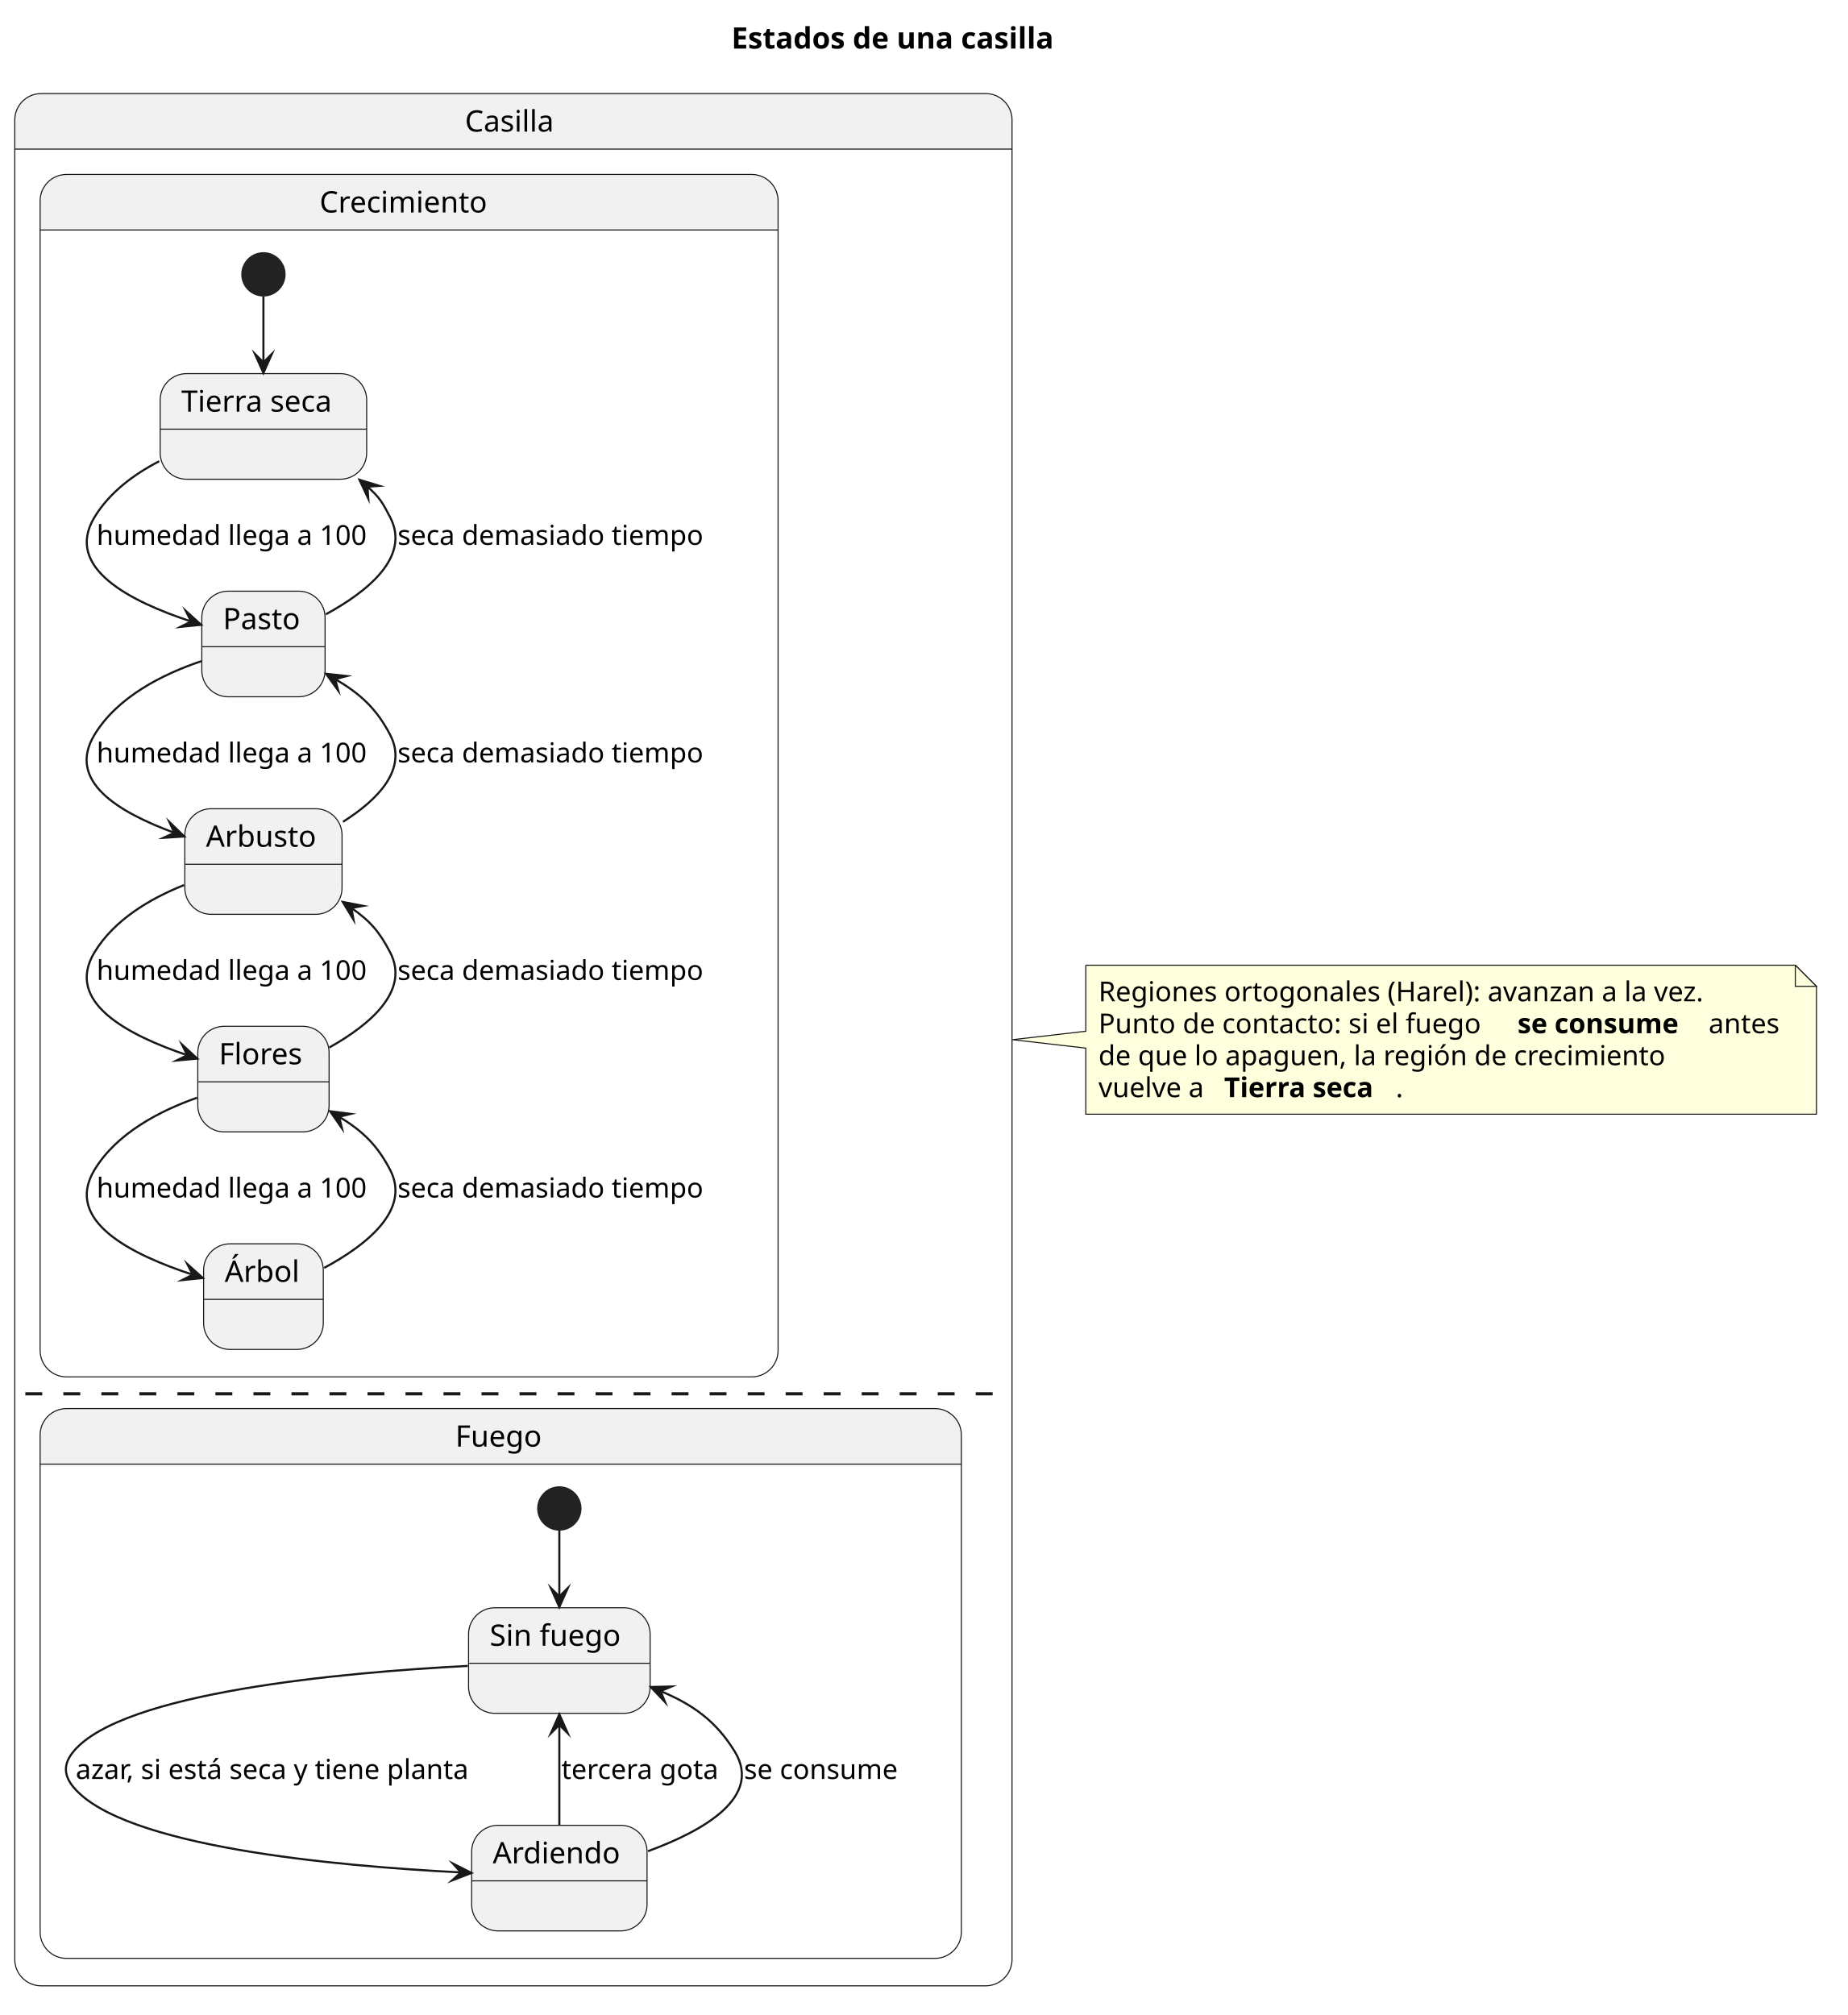
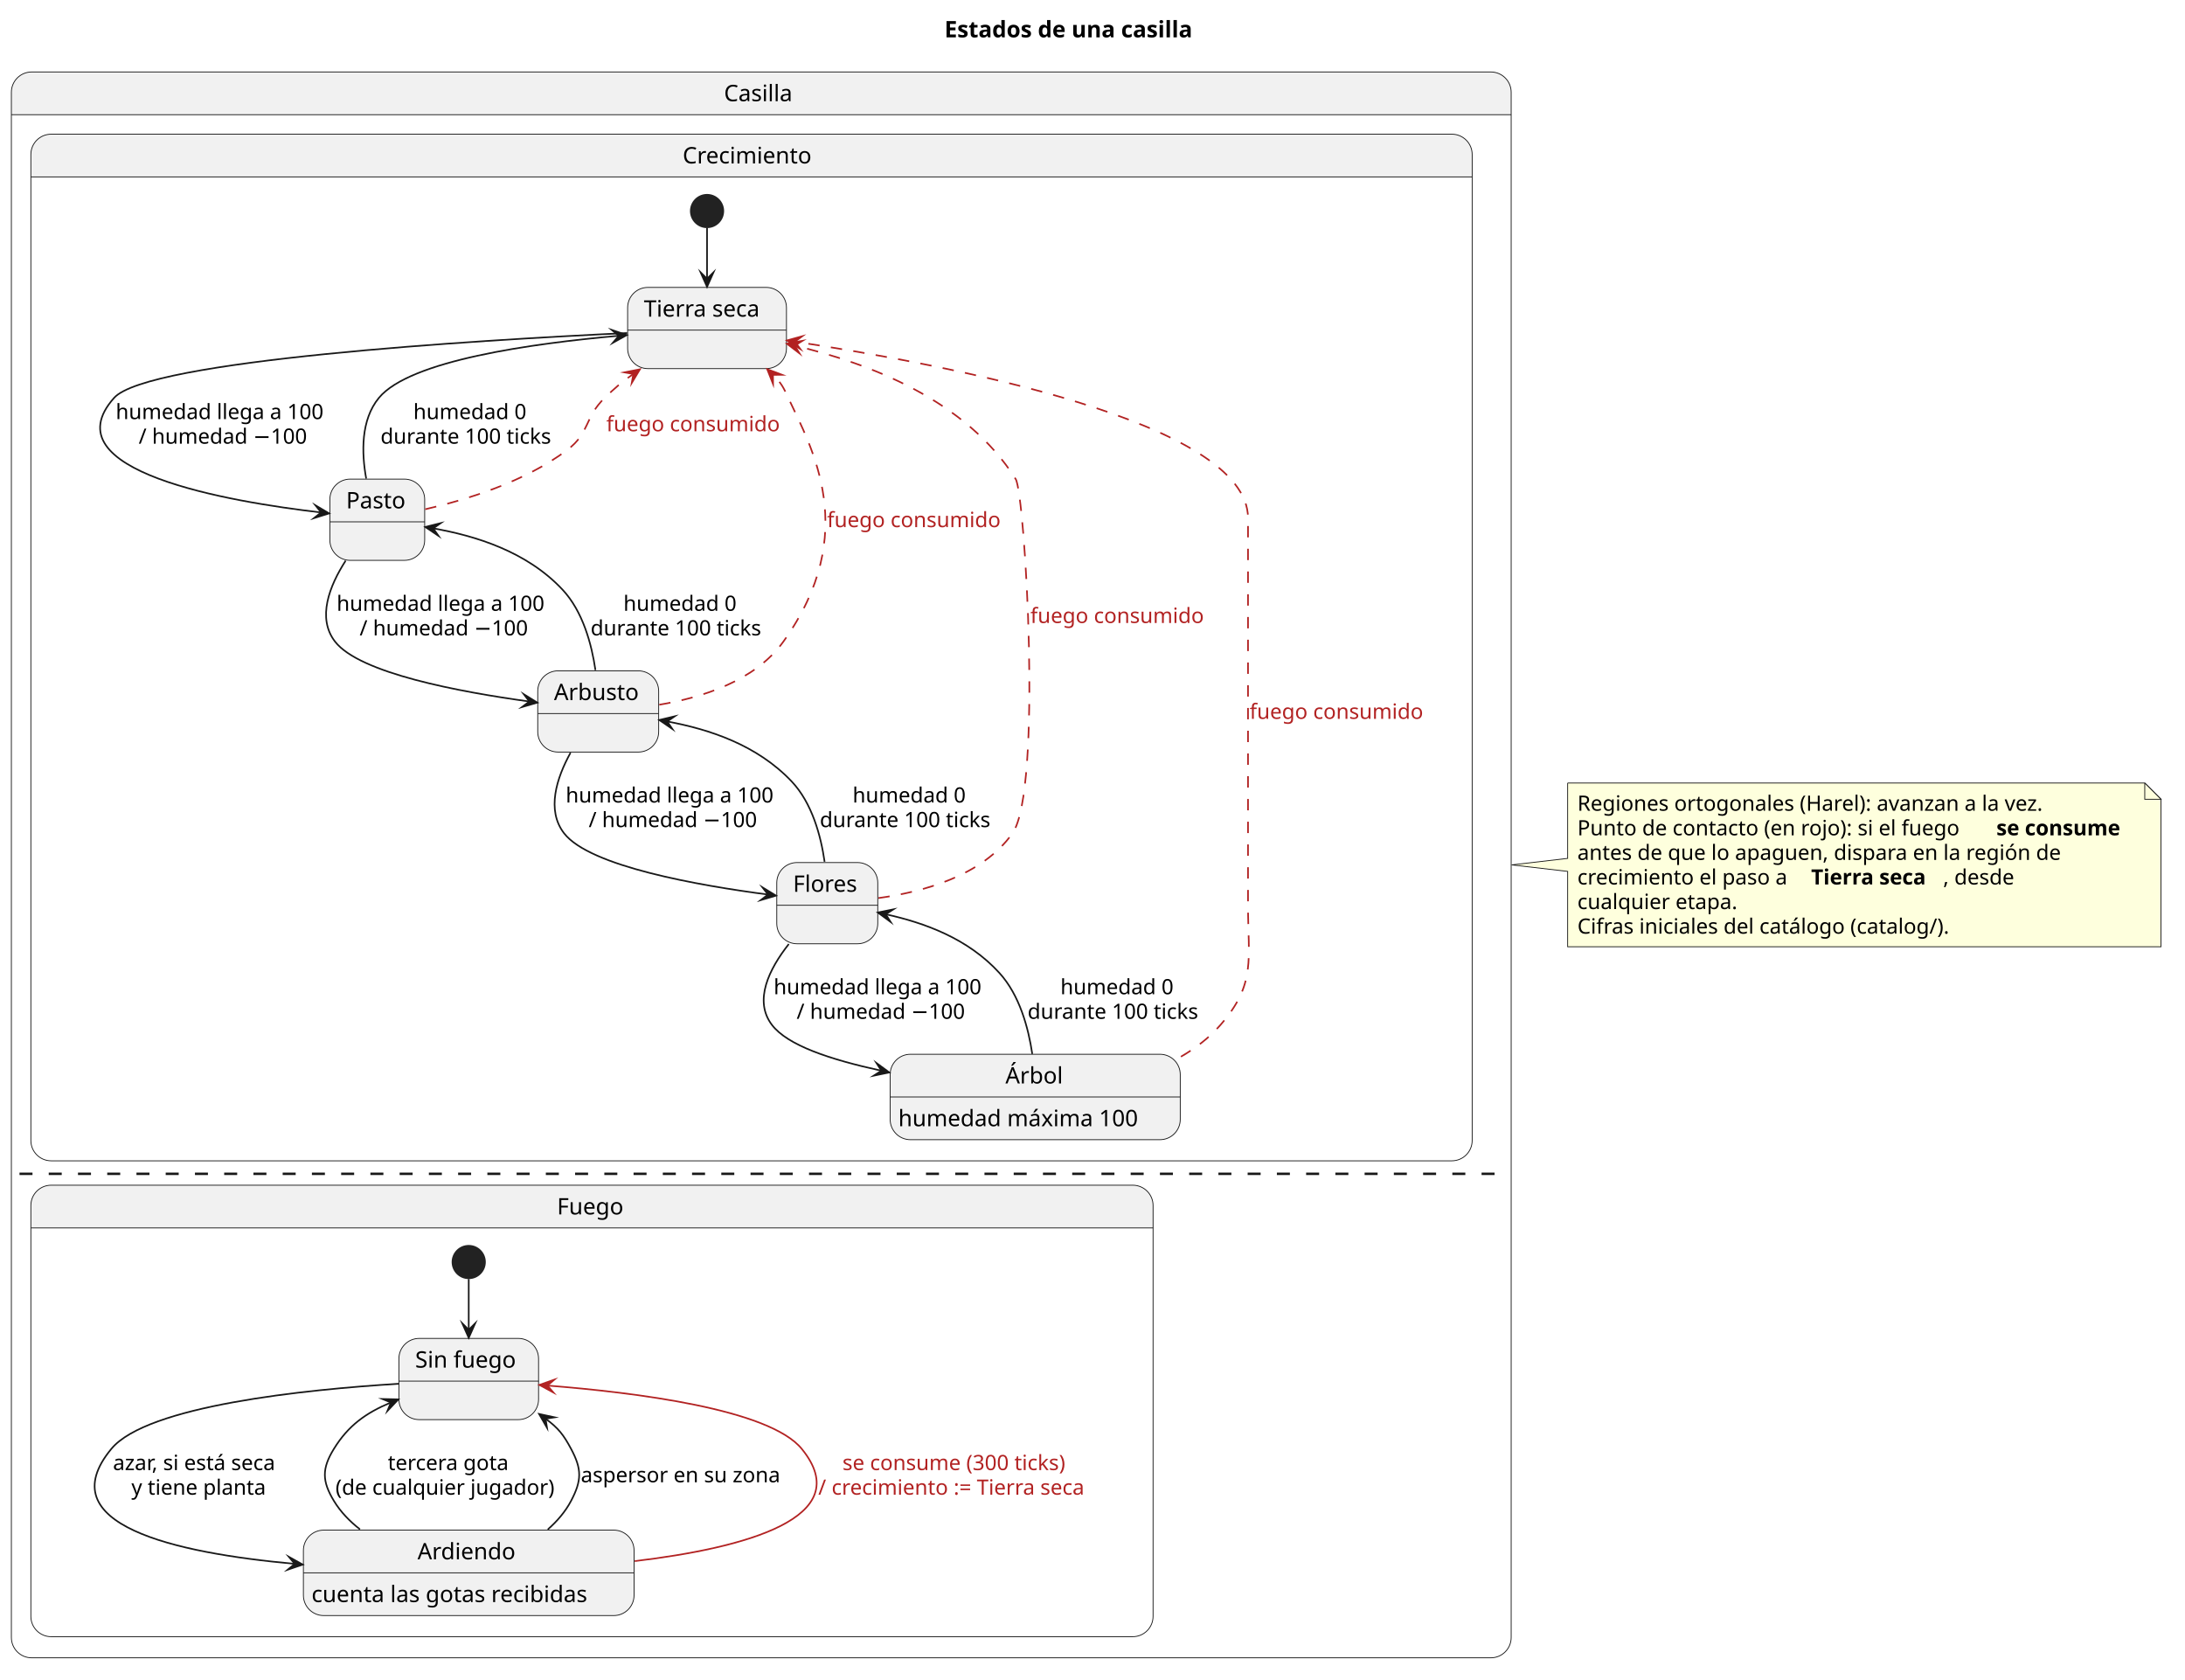
- <svg xmlns="http://www.w3.org/2000/svg" version="1.1" data-diagram-type="STATE" style="width:875px;height:954px;background:#FFFFFF;" width="875px" height="954px" viewBox="0 0 875 954" zoomAndPan="magnify" preserveAspectRatio="none" contentStyleType="text/css">
+ <svg xmlns="http://www.w3.org/2000/svg" version="1.1" data-diagram-type="STATE" style="width:1345px;height:1034px;background:#FFFFFF;" width="1345px" height="1034px" viewBox="0 0 1345 1034" zoomAndPan="magnify" preserveAspectRatio="none" contentStyleType="text/css">
  <defs />
  <g font-family="sans-serif" lengthAdjust="spacing">
    <g class="title" data-source-line="1">
-       <text x="346.306" y="22.995" fill="#000" font-size="14" textLength="175.451" font-weight="700">Estados de una casilla</text>
+       <text x="581.387" y="22.995" fill="#000" font-size="14" textLength="175.451" font-weight="700">Estados de una casilla</text>
    </g>
    <g class="entity" data-qualified-name="Casilla" id="ent0001" data-source-line="3">
-       <path d="M19.5,44.297 L466.687,44.297 A12.5,12.5 0 0 1 479.187,56.797 L479.187,70.594 L7,70.594 L7,56.797 A12.5,12.5 0 0 1 19.5,44.297" fill="#F1F1F1" />
-       <rect x="7" y="44.297" width="472.187" height="895.891" fill="none" style="stroke:#181818;stroke-width:0.5;" rx="12.5" ry="12.5" />
-       <line x1="7" y1="70.594" x2="479.187" y2="70.594" style="stroke:#181818;stroke-width:0.5;" />
-       <text x="220.145" y="62.292" fill="#000" font-size="14" textLength="45.896">Casilla</text>
+       <path d="M19.5,44.297 L917.715,44.297 A12.5,12.5 0 0 1 930.215,56.797 L930.215,70.594 L7,70.594 L7,56.797 A12.5,12.5 0 0 1 19.5,44.297" fill="#F1F1F1" />
+       <rect x="7" y="44.297" width="923.215" height="976.078" fill="none" style="stroke:#181818;stroke-width:0.5;" rx="12.5" ry="12.5" />
+       <line x1="7" y1="70.594" x2="930.215" y2="70.594" style="stroke:#181818;stroke-width:0.5;" />
+       <text x="445.659" y="62.292" fill="#000" font-size="14" textLength="45.896">Casilla</text>
      <g class="entity" data-qualified-name="Casilla.Crecimiento" id="ent0002" data-source-line="4">
-         <path d="M31.5,82.594 L355.912,82.594 A12.5,12.5 0 0 1 368.412,95.094 L368.412,108.891 L19,108.891 L19,95.094 A12.5,12.5 0 0 1 31.5,82.594" fill="#F1F1F1" />
-         <rect x="19" y="82.594" width="349.412" height="569.297" fill="none" style="stroke:#181818;stroke-width:0.5;" rx="12.5" ry="12.5" />
-         <line x1="19" y1="108.891" x2="368.412" y2="108.891" style="stroke:#181818;stroke-width:0.5;" />
-         <text x="151.306" y="100.589" fill="#000" font-size="14" textLength="84.8">Crecimiento</text>
+         <path d="M31.5,82.594 L893.715,82.594 A12.5,12.5 0 0 1 906.215,95.094 L906.215,108.891 L19,108.891 L19,95.094 A12.5,12.5 0 0 1 31.5,82.594" fill="#F1F1F1" />
+         <rect x="19" y="82.594" width="887.215" height="631.891" fill="none" style="stroke:#181818;stroke-width:0.5;" rx="12.5" ry="12.5" />
+         <line x1="19" y1="108.891" x2="906.215" y2="108.891" style="stroke:#181818;stroke-width:0.5;" />
+         <text x="420.208" y="100.589" fill="#000" font-size="14" textLength="84.8">Crecimiento</text>
        <g class="entity" data-qualified-name="Casilla.Crecimiento.Seca" id="ent0003" data-source-line="5">
-           <rect x="75.84" y="176.891" width="97.779" height="50" fill="#F1F1F1" style="stroke:#181818;stroke-width:0.5;" rx="12.5" ry="12.5" />
-           <line x1="75.84" y1="203.188" x2="173.619" y2="203.188" style="stroke:#181818;stroke-width:0.5;" />
-           <text x="85.84" y="194.886" fill="#000" font-size="14" textLength="77.779">Tierra seca</text>
+           <rect x="386.34" y="176.891" width="97.779" height="50" fill="#F1F1F1" style="stroke:#181818;stroke-width:0.5;" rx="12.5" ry="12.5" />
+           <line x1="386.34" y1="203.188" x2="484.119" y2="203.188" style="stroke:#181818;stroke-width:0.5;" />
+           <text x="396.34" y="194.886" fill="#000" font-size="14" textLength="77.779">Tierra seca</text>
        </g>
        <g class="entity" data-qualified-name="Casilla.Crecimiento.Pasto" id="ent0004" data-source-line="6">
-           <rect x="95.55" y="279.891" width="58.37" height="50" fill="#F1F1F1" style="stroke:#181818;stroke-width:0.5;" rx="12.5" ry="12.5" />
-           <line x1="95.55" y1="306.188" x2="153.92" y2="306.188" style="stroke:#181818;stroke-width:0.5;" />
-           <text x="105.55" y="297.886" fill="#000" font-size="14" textLength="38.37">Pasto</text>
+           <rect x="203.05" y="294.891" width="58.37" height="50" fill="#F1F1F1" style="stroke:#181818;stroke-width:0.5;" rx="12.5" ry="12.5" />
+           <line x1="203.05" y1="321.188" x2="261.42" y2="321.188" style="stroke:#181818;stroke-width:0.5;" />
+           <text x="213.05" y="312.886" fill="#000" font-size="14" textLength="38.37">Pasto</text>
        </g>
        <g class="entity" data-qualified-name="Casilla.Crecimiento.Arbusto" id="ent0005" data-source-line="7">
-           <rect x="87.51" y="382.891" width="74.441" height="50" fill="#F1F1F1" style="stroke:#181818;stroke-width:0.5;" rx="12.5" ry="12.5" />
-           <line x1="87.51" y1="409.188" x2="161.951" y2="409.188" style="stroke:#181818;stroke-width:0.5;" />
-           <text x="97.51" y="400.886" fill="#000" font-size="14" textLength="54.441">Arbusto</text>
+           <rect x="331.01" y="412.891" width="74.441" height="50" fill="#F1F1F1" style="stroke:#181818;stroke-width:0.5;" rx="12.5" ry="12.5" />
+           <line x1="331.01" y1="439.188" x2="405.451" y2="439.188" style="stroke:#181818;stroke-width:0.5;" />
+           <text x="341.01" y="430.886" fill="#000" font-size="14" textLength="54.441">Arbusto</text>
        </g>
        <g class="entity" data-qualified-name="Casilla.Crecimiento.Flores" id="ent0006" data-source-line="8">
-           <rect x="93.65" y="485.891" width="62.171" height="50" fill="#F1F1F1" style="stroke:#181818;stroke-width:0.5;" rx="12.5" ry="12.5" />
-           <line x1="93.65" y1="512.188" x2="155.821" y2="512.188" style="stroke:#181818;stroke-width:0.5;" />
-           <text x="103.65" y="503.886" fill="#000" font-size="14" textLength="42.171">Flores</text>
+           <rect x="478.15" y="530.891" width="62.171" height="50" fill="#F1F1F1" style="stroke:#181818;stroke-width:0.5;" rx="12.5" ry="12.5" />
+           <line x1="478.15" y1="557.188" x2="540.321" y2="557.188" style="stroke:#181818;stroke-width:0.5;" />
+           <text x="488.15" y="548.886" fill="#000" font-size="14" textLength="42.171">Flores</text>
        </g>
        <g class="entity" data-qualified-name="Casilla.Crecimiento.Arbol" id="ent0007" data-source-line="9">
-           <rect x="96.4" y="588.891" width="56.675" height="50" fill="#F1F1F1" style="stroke:#181818;stroke-width:0.5;" rx="12.5" ry="12.5" />
-           <line x1="96.4" y1="615.188" x2="153.075" y2="615.188" style="stroke:#181818;stroke-width:0.5;" />
-           <text x="106.4" y="606.886" fill="#000" font-size="14" textLength="36.675">Árbol</text>
+           <rect x="547.94" y="648.891" width="178.58" height="52.594" fill="#F1F1F1" style="stroke:#181818;stroke-width:0.5;" rx="12.5" ry="12.5" />
+           <line x1="547.94" y1="675.188" x2="726.52" y2="675.188" style="stroke:#181818;stroke-width:0.5;" />
+           <text x="618.893" y="666.886" fill="#000" font-size="14" textLength="36.675">Árbol</text>
+           <text x="552.94" y="693.183" fill="#000" font-size="14" textLength="158.58">humedad máxima 100</text>
        </g>
-         <g class="start_entity" data-qualified-name="Casilla.Crecimiento..start.Crecimiento" id="ent0012" data-source-line="11">
-           <ellipse cx="124.73" cy="129.891" rx="10" ry="10" fill="#222" style="stroke:#222;stroke-width:1;" />
+         <g class="start_entity" data-qualified-name="Casilla.Crecimiento..start.Crecimiento" id="ent0012" data-source-line="12">
+           <ellipse cx="435.23" cy="129.891" rx="10" ry="10" fill="#222" style="stroke:#222;stroke-width:1;" />
        </g>
-         <g class="link" data-entity-1="ent0012" data-entity-2="ent0003" id="lnk13" data-source-line="11" data-link-type="dependency">
-           <path d="M124.73,140.331 C124.73,149.591 124.73,159.081 124.73,171.571" style="stroke:#181818;stroke-width:1;" fill="none" id="*start*Crecimiento-to-Seca" />
-           <polygon points="124.73,176.571,128.73,167.571,124.73,171.571,120.73,167.571,124.73,176.571" fill="#181818" style="stroke:#181818;stroke-width:1;stroke-linejoin:miter;stroke-miterlimit:10;" />
+         <g class="link" data-entity-1="ent0012" data-entity-2="ent0003" id="lnk13" data-source-line="12" data-link-type="dependency">
+           <path d="M435.23,140.331 C435.23,149.581 435.23,159.081 435.23,171.571" style="stroke:#181818;stroke-width:1;" fill="none" id="*start*Crecimiento-to-Seca" />
+           <polygon points="435.23,176.571,439.23,167.571,435.23,171.571,431.23,167.571,435.23,176.571" fill="#181818" style="stroke:#181818;stroke-width:1;stroke-linejoin:miter;stroke-miterlimit:10;" />
        </g>
-         <g class="link" data-entity-1="ent0003" data-entity-2="ent0004" id="lnk14" data-source-line="12" data-link-type="dependency">
-           <path d="M75.4,218.361 C63.29,224.621 51.79,233.211 44.73,244.891 C30.14,269.041 62.073,284.84 90.483,294.24" style="stroke:#181818;stroke-width:1;" fill="none" id="Seca-to-Pasto" />
-           <polygon points="95.23,295.811,87.942,289.186,90.483,294.24,85.429,296.781,95.23,295.811" fill="#181818" style="stroke:#181818;stroke-width:1;stroke-linejoin:miter;stroke-miterlimit:10;" />
-           <text x="45.73" y="257.958" fill="#000" font-size="13" textLength="138.227">humedad llega a 100</text>
+         <g class="link" data-entity-1="ent0003" data-entity-2="ent0004" id="lnk14" data-source-line="13" data-link-type="dependency">
+           <path d="M386.1,204.971 C291.36,209.491 90.9,221.711 70.23,244.891 C30,290.011 140.734,308.792 197.654,315.422" style="stroke:#181818;stroke-width:1;" fill="none" id="Seca-to-Pasto" />
+           <polygon points="202.62,316.001,194.143,310.986,197.654,315.422,193.218,318.932,202.62,316.001" fill="#181818" style="stroke:#181818;stroke-width:1;stroke-linejoin:miter;stroke-miterlimit:10;" />
+           <text x="71.23" y="257.958" fill="#000" font-size="13" textLength="138.227">humedad llega a 100</text>
+           <text x="85.363" y="273.09" fill="#000" font-size="13" textLength="109.96">/ humedad −100</text>
        </g>
-         <g class="link" data-entity-1="ent0004" data-entity-2="ent0005" id="lnk15" data-source-line="13" data-link-type="dependency">
-           <path d="M95.35,313.021 C77.34,319.081 55.69,329.771 44.73,347.891 C31.48,369.821 55.829,384.43 82.559,394.29" style="stroke:#181818;stroke-width:1;" fill="none" id="Pasto-to-Arbusto" />
-           <polygon points="87.25,396.021,80.19,389.153,82.559,394.29,77.422,396.659,87.25,396.021" fill="#181818" style="stroke:#181818;stroke-width:1;stroke-linejoin:miter;stroke-miterlimit:10;" />
-           <text x="45.73" y="360.958" fill="#000" font-size="13" textLength="138.227">humedad llega a 100</text>
+         <g class="link" data-entity-1="ent0004" data-entity-2="ent0005" id="lnk15" data-source-line="14" data-link-type="dependency">
+           <path d="M212.76,345.111 C202.83,360.561 194.98,380.351 206.23,394.891 C221.34,414.421 282.867,425.847 325.827,431.777" style="stroke:#181818;stroke-width:1;" fill="none" id="Pasto-to-Arbusto" />
+           <polygon points="330.78,432.461,322.411,427.268,325.827,431.777,321.318,435.192,330.78,432.461" fill="#181818" style="stroke:#181818;stroke-width:1;stroke-linejoin:miter;stroke-miterlimit:10;" />
+           <text x="207.23" y="375.958" fill="#000" font-size="13" textLength="138.227">humedad llega a 100</text>
+           <text x="221.363" y="391.09" fill="#000" font-size="13" textLength="109.96">/ humedad −100</text>
        </g>
-         <g class="link" data-entity-1="ent0005" data-entity-2="ent0006" id="lnk16" data-source-line="14" data-link-type="dependency">
-           <path d="M87.15,419.031 C71.16,425.411 54.07,435.451 44.73,450.891 C30.45,474.521 60.534,490.056 88.664,499.586" style="stroke:#181818;stroke-width:1;" fill="none" id="Arbusto-to-Flores" />
-           <polygon points="93.4,501.191,86.159,494.514,88.664,499.586,83.592,502.091,93.4,501.191" fill="#181818" style="stroke:#181818;stroke-width:1;stroke-linejoin:miter;stroke-miterlimit:10;" />
-           <text x="45.73" y="463.958" fill="#000" font-size="13" textLength="138.227">humedad llega a 100</text>
+         <g class="link" data-entity-1="ent0005" data-entity-2="ent0006" id="lnk16" data-source-line="15" data-link-type="dependency">
+           <path d="M351.2,463.301 C342.64,478.831 336.2,498.631 347.23,512.891 C363.06,533.341 430.233,544.996 472.733,550.606" style="stroke:#181818;stroke-width:1;" fill="none" id="Arbusto-to-Flores" />
+           <polygon points="477.69,551.261,469.291,546.117,472.733,550.606,468.244,554.048,477.69,551.261" fill="#181818" style="stroke:#181818;stroke-width:1;stroke-linejoin:miter;stroke-miterlimit:10;" />
+           <text x="348.23" y="493.958" fill="#000" font-size="13" textLength="138.227">humedad llega a 100</text>
+           <text x="362.363" y="509.09" fill="#000" font-size="13" textLength="109.96">/ humedad −100</text>
        </g>
-         <g class="link" data-entity-1="ent0006" data-entity-2="ent0007" id="lnk17" data-source-line="15" data-link-type="dependency">
-           <path d="M93.34,519.711 C75.75,525.881 55.28,536.441 44.73,553.891 C30,578.261 62.748,594.164 91.258,603.504" style="stroke:#181818;stroke-width:1;" fill="none" id="Flores-to-Arbol" />
-           <polygon points="96.01,605.061,88.703,598.457,91.258,603.504,86.212,606.06,96.01,605.061" fill="#181818" style="stroke:#181818;stroke-width:1;stroke-linejoin:miter;stroke-miterlimit:10;" />
-           <text x="45.73" y="566.958" fill="#000" font-size="13" textLength="138.227">humedad llega a 100</text>
+         <g class="link" data-entity-1="ent0006" data-entity-2="ent0007" id="lnk17" data-source-line="16" data-link-type="dependency">
+           <path d="M485.56,581.051 C473.55,596.291 463.69,615.861 475.23,630.891 C484.85,643.411 510.525,652.033 542.555,659.033" style="stroke:#181818;stroke-width:1;" fill="none" id="Flores-to-Arbol" />
+           <polygon points="547.44,660.101,539.502,654.271,542.555,659.033,537.794,662.087,547.44,660.101" fill="#181818" style="stroke:#181818;stroke-width:1;stroke-linejoin:miter;stroke-miterlimit:10;" />
+           <text x="476.23" y="611.958" fill="#000" font-size="13" textLength="138.227">humedad llega a 100</text>
+           <text x="490.363" y="627.09" fill="#000" font-size="13" textLength="109.96">/ humedad −100</text>
        </g>
-         <g class="link" data-entity-1="ent0007" data-entity-2="ent0006" id="lnk18" data-source-line="16" data-link-type="dependency">
-           <path d="M153.5,600.271 C173.4,589.561 194.65,572.941 184.73,553.891 C178.57,542.051 171.644,535.445 160.574,528.725" style="stroke:#181818;stroke-width:1;" fill="none" id="Arbol-to-Flores" />
-           <polygon points="156.3,526.131,161.918,534.22,160.574,528.725,166.069,527.382,156.3,526.131" fill="#181818" style="stroke:#181818;stroke-width:1;stroke-linejoin:miter;stroke-miterlimit:10;" />
-           <text x="188.25" y="566.958" fill="#000" font-size="13" textLength="155.162">seca demasiado tiempo</text>
+         <g class="link" data-entity-1="ent0007" data-entity-2="ent0006" id="lnk18" data-source-line="17" data-link-type="dependency">
+           <path d="M635.43,648.731 C633.05,632.671 627.61,612.481 615.23,598.891 C595.77,577.521 568.913,567.947 545.223,562.727" style="stroke:#181818;stroke-width:1;" fill="none" id="Arbol-to-Flores" />
+           <polygon points="540.34,561.651,548.268,567.494,545.223,562.727,549.99,559.681,540.34,561.651" fill="#181818" style="stroke:#181818;stroke-width:1;stroke-linejoin:miter;stroke-miterlimit:10;" />
+           <text x="652.739" y="611.958" fill="#000" font-size="13" textLength="74.014">humedad 0</text>
+           <text x="632.56" y="627.09" fill="#000" font-size="13" textLength="114.372">durante 100 ticks</text>
        </g>
-         <g class="link" data-entity-1="ent0006" data-entity-2="ent0005" id="lnk19" data-source-line="17" data-link-type="dependency">
-           <path d="M155.94,495.931 C175.08,485.201 194.25,469.161 184.73,450.891 C179.68,441.191 175.362,436.129 166.392,429.879" style="stroke:#181818;stroke-width:1;" fill="none" id="Flores-to-Arbusto" />
-           <polygon points="162.29,427.021,167.388,435.448,166.392,429.879,171.961,428.884,162.29,427.021" fill="#181818" style="stroke:#181818;stroke-width:1;stroke-linejoin:miter;stroke-miterlimit:10;" />
-           <text x="188.25" y="463.958" fill="#000" font-size="13" textLength="155.162">seca demasiado tiempo</text>
+         <g class="link" data-entity-1="ent0006" data-entity-2="ent0005" id="lnk19" data-source-line="18" data-link-type="dependency">
+           <path d="M507.59,530.411 C505.3,514.451 499.88,494.191 487.23,480.891 C465.94,458.501 436.925,448.946 410.725,444.066" style="stroke:#181818;stroke-width:1;" fill="none" id="Flores-to-Arbusto" />
+           <polygon points="405.81,443.151,413.925,448.731,410.725,444.066,415.39,440.866,405.81,443.151" fill="#181818" style="stroke:#181818;stroke-width:1;stroke-linejoin:miter;stroke-miterlimit:10;" />
+           <text x="524.819" y="493.958" fill="#000" font-size="13" textLength="74.014">humedad 0</text>
+           <text x="504.64" y="509.09" fill="#000" font-size="13" textLength="114.372">durante 100 ticks</text>
        </g>
-         <g class="link" data-entity-1="ent0005" data-entity-2="ent0004" id="lnk20" data-source-line="18" data-link-type="dependency">
-           <path d="M162.41,389.081 C179.06,378.531 193.17,364.091 184.73,347.891 C178.22,335.371 170.388,328.331 158.718,321.521" style="stroke:#181818;stroke-width:1;" fill="none" id="Arbusto-to-Pasto" />
-           <polygon points="154.4,319.001,160.157,326.992,158.718,321.521,164.189,320.082,154.4,319.001" fill="#181818" style="stroke:#181818;stroke-width:1;stroke-linejoin:miter;stroke-miterlimit:10;" />
-           <text x="188.25" y="360.958" fill="#000" font-size="13" textLength="155.162">seca demasiado tiempo</text>
+         <g class="link" data-entity-1="ent0005" data-entity-2="ent0004" id="lnk20" data-source-line="19" data-link-type="dependency">
+           <path d="M366.53,412.461 C364.21,396.531 358.79,376.281 346.23,362.891 C324.08,339.271 292.434,329.749 266.694,325.209" style="stroke:#181818;stroke-width:1;" fill="none" id="Arbusto-to-Pasto" />
+           <polygon points="261.77,324.341,269.938,329.843,266.694,325.209,271.328,321.965,261.77,324.341" fill="#181818" style="stroke:#181818;stroke-width:1;stroke-linejoin:miter;stroke-miterlimit:10;" />
+           <text x="383.739" y="375.958" fill="#000" font-size="13" textLength="74.014">humedad 0</text>
+           <text x="363.56" y="391.09" fill="#000" font-size="13" textLength="114.372">durante 100 ticks</text>
        </g>
-         <g class="link" data-entity-1="ent0004" data-entity-2="ent0003" id="lnk21" data-source-line="19" data-link-type="dependency">
-           <path d="M154.31,290.831 C173.97,280.111 194.52,263.681 184.73,244.891 C181.21,238.121 179.816,235.498 173.976,230.428" style="stroke:#181818;stroke-width:1;" fill="none" id="Pasto-to-Seca" />
-           <polygon points="170.2,227.151,174.374,236.071,173.976,230.428,179.618,230.03,170.2,227.151" fill="#181818" style="stroke:#181818;stroke-width:1;stroke-linejoin:miter;stroke-miterlimit:10;" />
-           <text x="188.25" y="257.958" fill="#000" font-size="13" textLength="155.162">seca demasiado tiempo</text>
+         <g class="link" data-entity-1="ent0004" data-entity-2="ent0003" id="lnk21" data-source-line="20" data-link-type="dependency">
+           <path d="M225.42,294.591 C222.53,278.701 222.03,258.471 233.23,244.891 C252.26,221.811 327.44,211.413 380.88,206.663" style="stroke:#181818;stroke-width:1;" fill="none" id="Pasto-to-Seca" />
+           <polygon points="385.86,206.221,376.541,203.033,380.88,206.663,377.249,211.002,385.86,206.221" fill="#181818" style="stroke:#181818;stroke-width:1;stroke-linejoin:miter;stroke-miterlimit:10;" />
+           <text x="254.409" y="257.958" fill="#000" font-size="13" textLength="74.014">humedad 0</text>
+           <text x="234.23" y="273.09" fill="#000" font-size="13" textLength="114.372">durante 100 ticks</text>
+         </g>
+         <g class="link" data-entity-1="ent0004" data-entity-2="ent0003" id="lnk22" data-source-line="21" data-link-type="dependency">
+           <path d="M261.75,313.451 C286.94,307.671 323.13,296.571 349.23,276.891 C363.22,266.341 359.63,257.051 372.23,244.891 C378.76,238.591 382.249,235.505 389.849,230.165" style="stroke:#B22222;stroke-width:1;stroke-dasharray:7,7;" fill="none" id="Pasto-to-Seca-1" />
+           <polygon points="393.94,227.291,384.276,229.192,389.849,230.165,388.876,235.738,393.94,227.291" fill="#B22222" style="stroke:#B22222;stroke-width:1;stroke-linejoin:miter;stroke-miterlimit:10;" />
+           <text x="373.23" y="265.458" fill="#B22222" font-size="13" textLength="111.985">fuego consumido</text>
+         </g>
+         <g class="link" data-entity-1="ent0005" data-entity-2="ent0003" id="lnk23" data-source-line="22" data-link-type="dependency">
+           <path d="M405.82,433.761 C431.85,429.421 464.85,419.151 482.23,394.891 C530.22,327.891 499.42,275.341 485.23,244.891 C482.17,238.311 481.076,235.906 475.816,230.736" style="stroke:#B22222;stroke-width:1;stroke-dasharray:7,7;" fill="none" id="Arbusto-to-Seca" />
+           <polygon points="472.25,227.231,475.865,236.392,475.816,230.736,481.473,230.687,472.25,227.231" fill="#B22222" style="stroke:#B22222;stroke-width:1;stroke-linejoin:miter;stroke-miterlimit:10;" />
+           <text x="509.11" y="324.458" fill="#B22222" font-size="13" textLength="111.985">fuego consumido</text>
+         </g>
+         <g class="link" data-entity-1="ent0006" data-entity-2="ent0003" id="lnk24" data-source-line="23" data-link-type="dependency">
+           <path d="M540.7,552.761 C567.53,549.101 604.62,539.251 623.23,512.891 C641.83,486.551 630.98,304.061 625.23,294.891 C594.57,245.981 534.582,223.598 489.212,212.708" style="stroke:#B22222;stroke-width:1;stroke-dasharray:7,7;" fill="none" id="Flores-to-Seca" />
+           <polygon points="484.35,211.541,492.168,217.531,489.212,212.708,494.035,209.752,484.35,211.541" fill="#B22222" style="stroke:#B22222;stroke-width:1;stroke-linejoin:miter;stroke-miterlimit:10;" />
+           <text x="634.25" y="383.458" fill="#B22222" font-size="13" textLength="111.985">fuego consumido</text>
+         </g>
+         <g class="link" data-entity-1="ent0007" data-entity-2="ent0003" id="lnk25" data-source-line="24" data-link-type="dependency">
+           <path d="M726.93,650.381 C736.03,645.121 744.42,638.711 751.23,630.891 C773.4,605.451 768.23,590.631 768.23,556.891 C768.23,318.891 768.23,318.891 768.23,318.891 C768.23,259.501 581.944,224.256 489.314,210.296" style="stroke:#B22222;stroke-width:1;stroke-dasharray:7,7;" fill="none" id="Arbol-to-Seca" />
+           <polygon points="484.37,209.551,492.673,214.847,489.314,210.296,493.866,206.937,484.37,209.551" fill="#B22222" style="stroke:#B22222;stroke-width:1;stroke-linejoin:miter;stroke-miterlimit:10;" />
+           <text x="769.23" y="442.458" fill="#B22222" font-size="13" textLength="111.985">fuego consumido</text>
        </g>
      </g>
-       <line x1="12" y1="659.891" x2="472.187" y2="659.891" style="stroke:#181818;stroke-width:1.5;stroke-dasharray:8,10;" />
-       <g class="entity" data-qualified-name="Casilla.CONC1.Fuego" id="ent0009" data-source-line="22">
-         <path d="M31.5,666.891 L442.687,666.891 A12.5,12.5 0 0 1 455.187,679.391 L455.187,693.188 L19,693.188 L19,679.391 A12.5,12.5 0 0 1 31.5,666.891" fill="#F1F1F1" />
-         <rect x="19" y="666.891" width="436.187" height="260.297" fill="none" style="stroke:#181818;stroke-width:0.5;" rx="12.5" ry="12.5" />
-         <line x1="19" y1="693.188" x2="455.187" y2="693.188" style="stroke:#181818;stroke-width:0.5;" />
-         <text x="215.598" y="684.886" fill="#000" font-size="14" textLength="42.991">Fuego</text>
-         <g class="entity" data-qualified-name="Casilla.CONC1.Fuego.SinFuego" id="ent0010" data-source-line="23">
-           <rect x="221.86" y="761.188" width="85.967" height="50" fill="#F1F1F1" style="stroke:#181818;stroke-width:0.5;" rx="12.5" ry="12.5" />
-           <line x1="221.86" y1="787.484" x2="307.827" y2="787.484" style="stroke:#181818;stroke-width:0.5;" />
-           <text x="231.86" y="779.183" fill="#000" font-size="14" textLength="65.967">Sin fuego</text>
+       <line x1="12" y1="722.484" x2="923.215" y2="722.484" style="stroke:#181818;stroke-width:1.5;stroke-dasharray:8,10;" />
+       <g class="entity" data-qualified-name="Casilla.CONC1.Fuego" id="ent0009" data-source-line="27">
+         <path d="M31.5,729.484 L697.286,729.484 A12.5,12.5 0 0 1 709.786,741.984 L709.786,755.781 L19,755.781 L19,741.984 A12.5,12.5 0 0 1 31.5,729.484" fill="#F1F1F1" />
+         <rect x="19" y="729.484" width="690.786" height="277.891" fill="none" style="stroke:#181818;stroke-width:0.5;" rx="12.5" ry="12.5" />
+         <line x1="19" y1="755.781" x2="709.786" y2="755.781" style="stroke:#181818;stroke-width:0.5;" />
+         <text x="342.897" y="747.479" fill="#000" font-size="14" textLength="42.991">Fuego</text>
+         <g class="entity" data-qualified-name="Casilla.CONC1.Fuego.SinFuego" id="ent0010" data-source-line="28">
+           <rect x="245.55" y="823.781" width="85.967" height="50" fill="#F1F1F1" style="stroke:#181818;stroke-width:0.5;" rx="12.5" ry="12.5" />
+           <line x1="245.55" y1="850.078" x2="331.517" y2="850.078" style="stroke:#181818;stroke-width:0.5;" />
+           <text x="255.55" y="841.776" fill="#000" font-size="14" textLength="65.967">Sin fuego</text>
        </g>
-         <g class="entity" data-qualified-name="Casilla.CONC1.Fuego.Ardiendo" id="ent0011" data-source-line="24">
-           <rect x="223.32" y="864.188" width="83.048" height="50" fill="#F1F1F1" style="stroke:#181818;stroke-width:0.5;" rx="12.5" ry="12.5" />
-           <line x1="223.32" y1="890.484" x2="306.368" y2="890.484" style="stroke:#181818;stroke-width:0.5;" />
-           <text x="233.32" y="882.183" fill="#000" font-size="14" textLength="63.048">Ardiendo</text>
+         <g class="entity" data-qualified-name="Casilla.CONC1.Fuego.Ardiendo" id="ent0011" data-source-line="29">
+           <rect x="186.76" y="941.781" width="203.545" height="52.594" fill="#F1F1F1" style="stroke:#181818;stroke-width:0.5;" rx="12.5" ry="12.5" />
+           <line x1="186.76" y1="968.078" x2="390.305" y2="968.078" style="stroke:#181818;stroke-width:0.5;" />
+           <text x="257.009" y="959.776" fill="#000" font-size="14" textLength="63.048">Ardiendo</text>
+           <text x="191.76" y="986.073" fill="#000" font-size="14" textLength="183.545">cuenta las gotas recibidas</text>
        </g>
-         <g class="start_entity" data-qualified-name="Casilla.CONC1.Fuego..start.Fuego" id="ent0022" data-source-line="26">
-           <ellipse cx="264.84" cy="714.188" rx="10" ry="10" fill="#222" style="stroke:#222;stroke-width:1;" />
+         <g class="start_entity" data-qualified-name="Casilla.CONC1.Fuego..start.Fuego" id="ent0026" data-source-line="32">
+           <ellipse cx="288.53" cy="776.781" rx="10" ry="10" fill="#222" style="stroke:#222;stroke-width:1;" />
        </g>
-         <g class="link" data-entity-1="ent0022" data-entity-2="ent0010" id="lnk23" data-source-line="26" data-link-type="dependency">
-           <path d="M264.84,724.628 C264.84,733.888 264.84,743.378 264.84,755.868" style="stroke:#181818;stroke-width:1;" fill="none" id="*start*Fuego-to-SinFuego" />
-           <polygon points="264.84,760.868,268.84,751.868,264.84,755.868,260.84,751.868,264.84,760.868" fill="#181818" style="stroke:#181818;stroke-width:1;stroke-linejoin:miter;stroke-miterlimit:10;" />
+         <g class="link" data-entity-1="ent0026" data-entity-2="ent0010" id="lnk27" data-source-line="32" data-link-type="dependency">
+           <path d="M288.53,787.221 C288.53,796.471 288.53,805.971 288.53,818.461" style="stroke:#181818;stroke-width:1;" fill="none" id="*start*Fuego-to-SinFuego" />
+           <polygon points="288.53,823.461,292.53,814.461,288.53,818.461,284.53,814.461,288.53,823.461" fill="#181818" style="stroke:#181818;stroke-width:1;stroke-linejoin:miter;stroke-miterlimit:10;" />
        </g>
-         <g class="link" data-entity-1="ent0010" data-entity-2="ent0011" id="lnk24" data-source-line="27" data-link-type="dependency">
-           <path d="M221.5,788.718 C161.57,791.848 58.14,801.248 34.84,829.188 C30,834.988 30,840.388 34.84,846.188 C58.37,874.398 158.606,883.464 218.246,886.494" style="stroke:#181818;stroke-width:1;" fill="none" id="SinFuego-to-Ardiendo" />
-           <polygon points="223.24,886.748,214.455,882.296,218.246,886.494,214.049,890.286,223.24,886.748" fill="#181818" style="stroke:#181818;stroke-width:1;stroke-linejoin:miter;stroke-miterlimit:10;" />
-           <text x="35.84" y="842.254" fill="#000" font-size="13" textLength="206.902">azar, si está seca y tiene planta</text>
+         <g class="link" data-entity-1="ent0010" data-entity-2="ent0011" id="lnk28" data-source-line="33" data-link-type="dependency">
+           <path d="M245.36,851.701 C187.78,855.281 90.53,865.181 68.53,891.781 C30,938.361 106.851,955.758 181.411,962.548" style="stroke:#181818;stroke-width:1;" fill="none" id="SinFuego-to-Ardiendo" />
+           <polygon points="186.39,963.001,177.79,958.202,181.411,962.548,177.064,966.169,186.39,963.001" fill="#181818" style="stroke:#181818;stroke-width:1;stroke-linejoin:miter;stroke-miterlimit:10;" />
+           <text x="69.53" y="904.848" fill="#000" font-size="13" textLength="112.734">azar, si está seca</text>
+           <text x="80.88" y="919.981" fill="#000" font-size="13" textLength="90.035">y tiene planta</text>
        </g>
-         <g class="link" data-entity-1="ent0011" data-entity-2="ent0010" id="lnk25" data-source-line="28" data-link-type="dependency">
-           <path d="M264.84,863.968 C264.84,848.128 264.84,832.517 264.84,816.638" style="stroke:#181818;stroke-width:1;" fill="none" id="Ardiendo-to-SinFuego" />
-           <polygon points="264.84,811.638,260.84,820.638,264.84,816.638,268.84,820.638,264.84,811.638" fill="#181818" style="stroke:#181818;stroke-width:1;stroke-linejoin:miter;stroke-miterlimit:10;" />
-           <text x="265.84" y="842.254" fill="#000" font-size="13" textLength="80.298">tercera gota</text>
+         <g class="link" data-entity-1="ent0011" data-entity-2="ent0010" id="lnk29" data-source-line="34" data-link-type="dependency">
+           <path d="M221.59,941.291 C215.25,936.381 209.66,930.591 205.53,923.781 C198.16,911.611 198.08,903.891 205.53,891.781 C214.41,877.331 225.356,869.597 240.616,863.227" style="stroke:#181818;stroke-width:1;" fill="none" id="Ardiendo-to-SinFuego" />
+           <polygon points="245.23,861.301,235.384,861.077,240.616,863.227,238.465,868.46,245.23,861.301" fill="#181818" style="stroke:#181818;stroke-width:1;stroke-linejoin:miter;stroke-miterlimit:10;" />
+           <text x="238.725" y="904.848" fill="#000" font-size="13" textLength="80.298">tercera gota</text>
+           <text x="206.53" y="919.981" fill="#000" font-size="13" textLength="144.688">(de cualquier jugador)</text>
        </g>
-         <g class="link" data-entity-1="ent0011" data-entity-2="ent0010" id="lnk26" data-source-line="29" data-link-type="dependency">
-           <path d="M306.82,876.438 C333.63,866.608 361.08,850.728 347.84,829.188 C338.96,814.738 328.014,807.004 312.754,800.634" style="stroke:#181818;stroke-width:1;" fill="none" id="Ardiendo-to-SinFuego-1" />
-           <polygon points="308.14,798.708,314.905,805.866,312.754,800.634,317.986,798.483,308.14,798.708" fill="#181818" style="stroke:#181818;stroke-width:1;stroke-linejoin:miter;stroke-miterlimit:10;" />
-           <text x="352.27" y="842.254" fill="#000" font-size="13" textLength="77.917">se consume</text>
+         <g class="link" data-entity-1="ent0011" data-entity-2="ent0010" id="lnk30" data-source-line="35" data-link-type="dependency">
+           <path d="M337.17,941.401 C342.93,936.331 348.01,930.471 351.53,923.781 C358.15,911.191 358.24,904.321 351.53,891.781 C346.94,883.201 343.774,879.025 335.854,873.225" style="stroke:#181818;stroke-width:1;" fill="none" id="Ardiendo-to-SinFuego-1" />
+           <polygon points="331.82,870.271,336.718,878.816,335.854,873.225,341.444,872.362,331.82,870.271" fill="#181818" style="stroke:#181818;stroke-width:1;stroke-linejoin:miter;stroke-miterlimit:10;" />
+           <text x="357.53" y="912.348" fill="#000" font-size="13" textLength="131.035">aspersor en su zona</text>
+         </g>
+         <g class="link" data-entity-1="ent0011" data-entity-2="ent0010" id="lnk31" data-source-line="36" data-link-type="dependency">
+           <path d="M390.68,960.861 C458.15,952.811 528.23,934.301 493.53,891.781 C473.55,867.291 391.014,857.075 336.994,852.805" style="stroke:#B22222;stroke-width:1;" fill="none" id="Ardiendo-to-SinFuego-2" />
+           <polygon points="332.01,852.411,340.667,857.108,336.994,852.805,341.297,849.133,332.01,852.411" fill="#B22222" style="stroke:#B22222;stroke-width:1;stroke-linejoin:miter;stroke-miterlimit:10;" />
+           <text x="518.595" y="904.848" fill="#B22222" font-size="13" textLength="151.296">se consume (300 ticks)</text>
+           <text x="503.7" y="919.981" fill="#B22222" font-size="13" textLength="181.086">/ crecimiento := Tierra seca</text>
        </g>
      </g>
    </g>
-     <g class="entity" data-qualified-name="GMN27" id="ent0028" data-source-line="34">
-       <path d="M514.12,456.977 L514.12,488.237 L479.4,492.237 L514.12,496.237 L514.12,527.508 A0,0 0 0 0 514.12,527.508 L860.063,527.508 A0,0 0 0 0 860.063,527.508 L860.063,466.977 L850.063,456.977 L514.12,456.977 A0,0 0 0 0 514.12,456.977" style="stroke:#181818;stroke-width:0.5;" fill="#FEFFDD" />
-       <path d="M850.063,456.977 L850.063,466.977 L860.063,466.977 L850.063,456.977" style="stroke:#181818;stroke-width:0.5;" fill="#FEFFDD" />
-       <text x="520.12" y="474.044" fill="#000" font-size="13" textLength="312.102">Regiones ortogonales (Harel): avanzan a la vez.</text>
-       <text x="520.12" y="489.177" fill="#000" font-size="13" textLength="194.276">Punto de contacto: si el fuego</text>
-       <text x="718.529" y="489.177" fill="#000" font-size="13" textLength="86.328" font-weight="700">se consume</text>
-       <text x="808.989" y="489.177" fill="#000" font-size="13" textLength="36.074">antes</text>
-       <text x="520.12" y="504.309" fill="#000" font-size="13" textLength="288.317">de que lo apaguen, la región de crecimiento</text>
-       <text x="520.12" y="519.442" fill="#000" font-size="13" textLength="55.333">vuelve a</text>
-       <text x="579.585" y="519.442" fill="#000" font-size="13" textLength="81.294" font-weight="700">Tierra seca</text>
-       <text x="660.879" y="519.442" fill="#000" font-size="13">.</text>
+     <g class="entity" data-qualified-name="GMN32" id="ent0033" data-source-line="41">
+       <path d="M964.98,481.937 L964.98,528.337 L930.45,532.337 L964.98,536.337 L964.98,582.734 A0,0 0 0 0 964.98,582.734 L1330.226,582.734 A0,0 0 0 0 1330.226,582.734 L1330.226,491.937 L1320.226,481.937 L964.98,481.937 A0,0 0 0 0 964.98,481.937" style="stroke:#181818;stroke-width:0.5;" fill="#FEFFDD" />
+       <path d="M1320.226,481.937 L1320.226,491.937 L1330.226,491.937 L1320.226,481.937" style="stroke:#181818;stroke-width:0.5;" fill="#FEFFDD" />
+       <text x="970.98" y="499.004" fill="#000" font-size="13" textLength="312.102">Regiones ortogonales (Harel): avanzan a la vez.</text>
+       <text x="970.98" y="514.137" fill="#000" font-size="13" textLength="253.786">Punto de contacto (en rojo): si el fuego</text>
+       <text x="1228.898" y="514.137" fill="#000" font-size="13" textLength="86.328" font-weight="700">se consume</text>
+       <text x="970.98" y="529.269" fill="#000" font-size="13" textLength="320.246">antes de que lo apaguen, dispara en la región de</text>
+       <text x="970.98" y="544.402" fill="#000" font-size="13" textLength="139.731">crecimiento el paso a</text>
+       <text x="1114.843" y="544.402" fill="#000" font-size="13" textLength="81.294" font-weight="700">Tierra seca</text>
+       <text x="1196.138" y="544.402" fill="#000" font-size="13" textLength="47.538">, desde</text>
+       <text x="970.98" y="559.535" fill="#000" font-size="13" textLength="105.955">cualquier etapa.</text>
+       <text x="970.98" y="574.668" fill="#000" font-size="13" textLength="248.911">Cifras iniciales del catálogo (catalog/).</text>
    </g>
  </g>
</svg>
